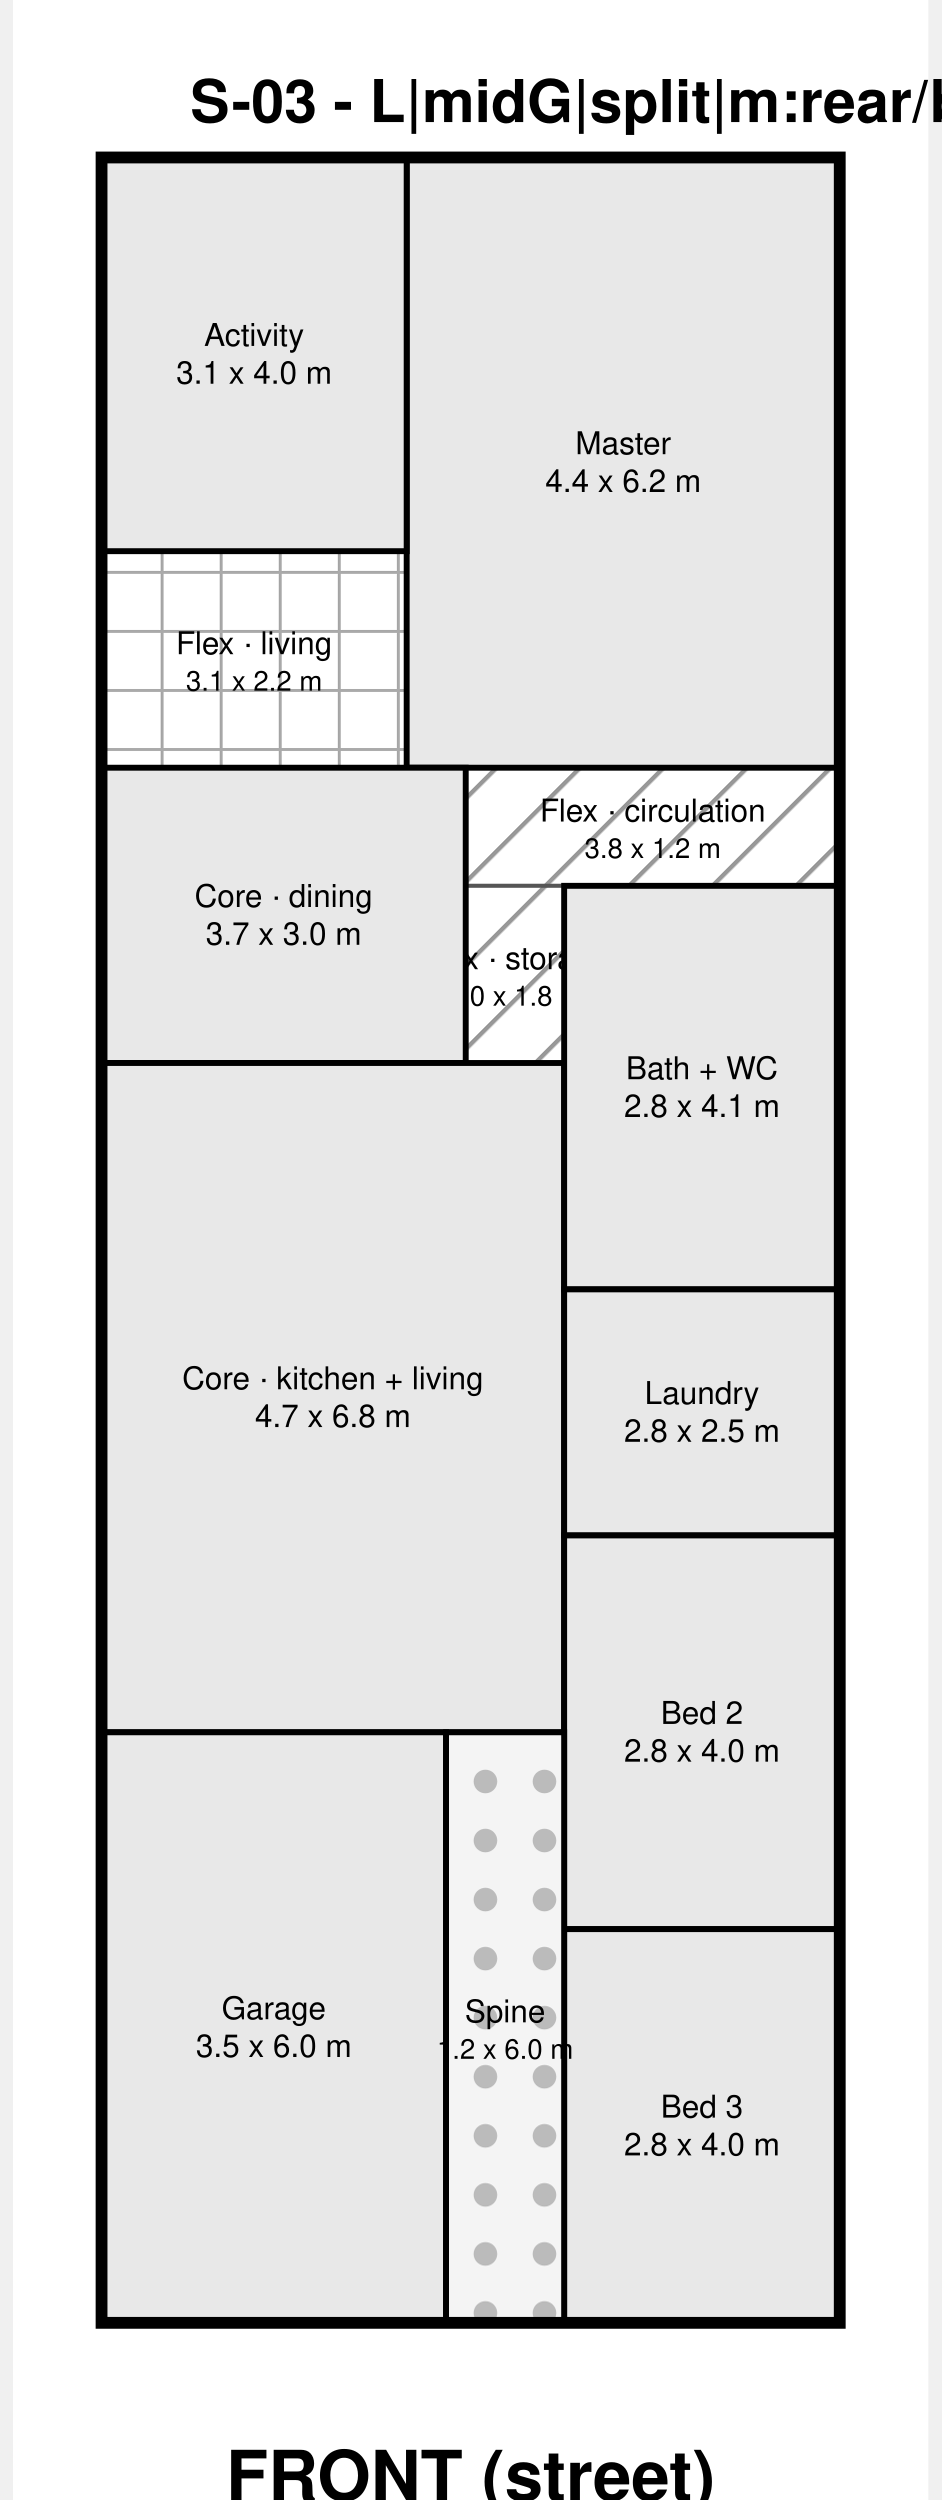
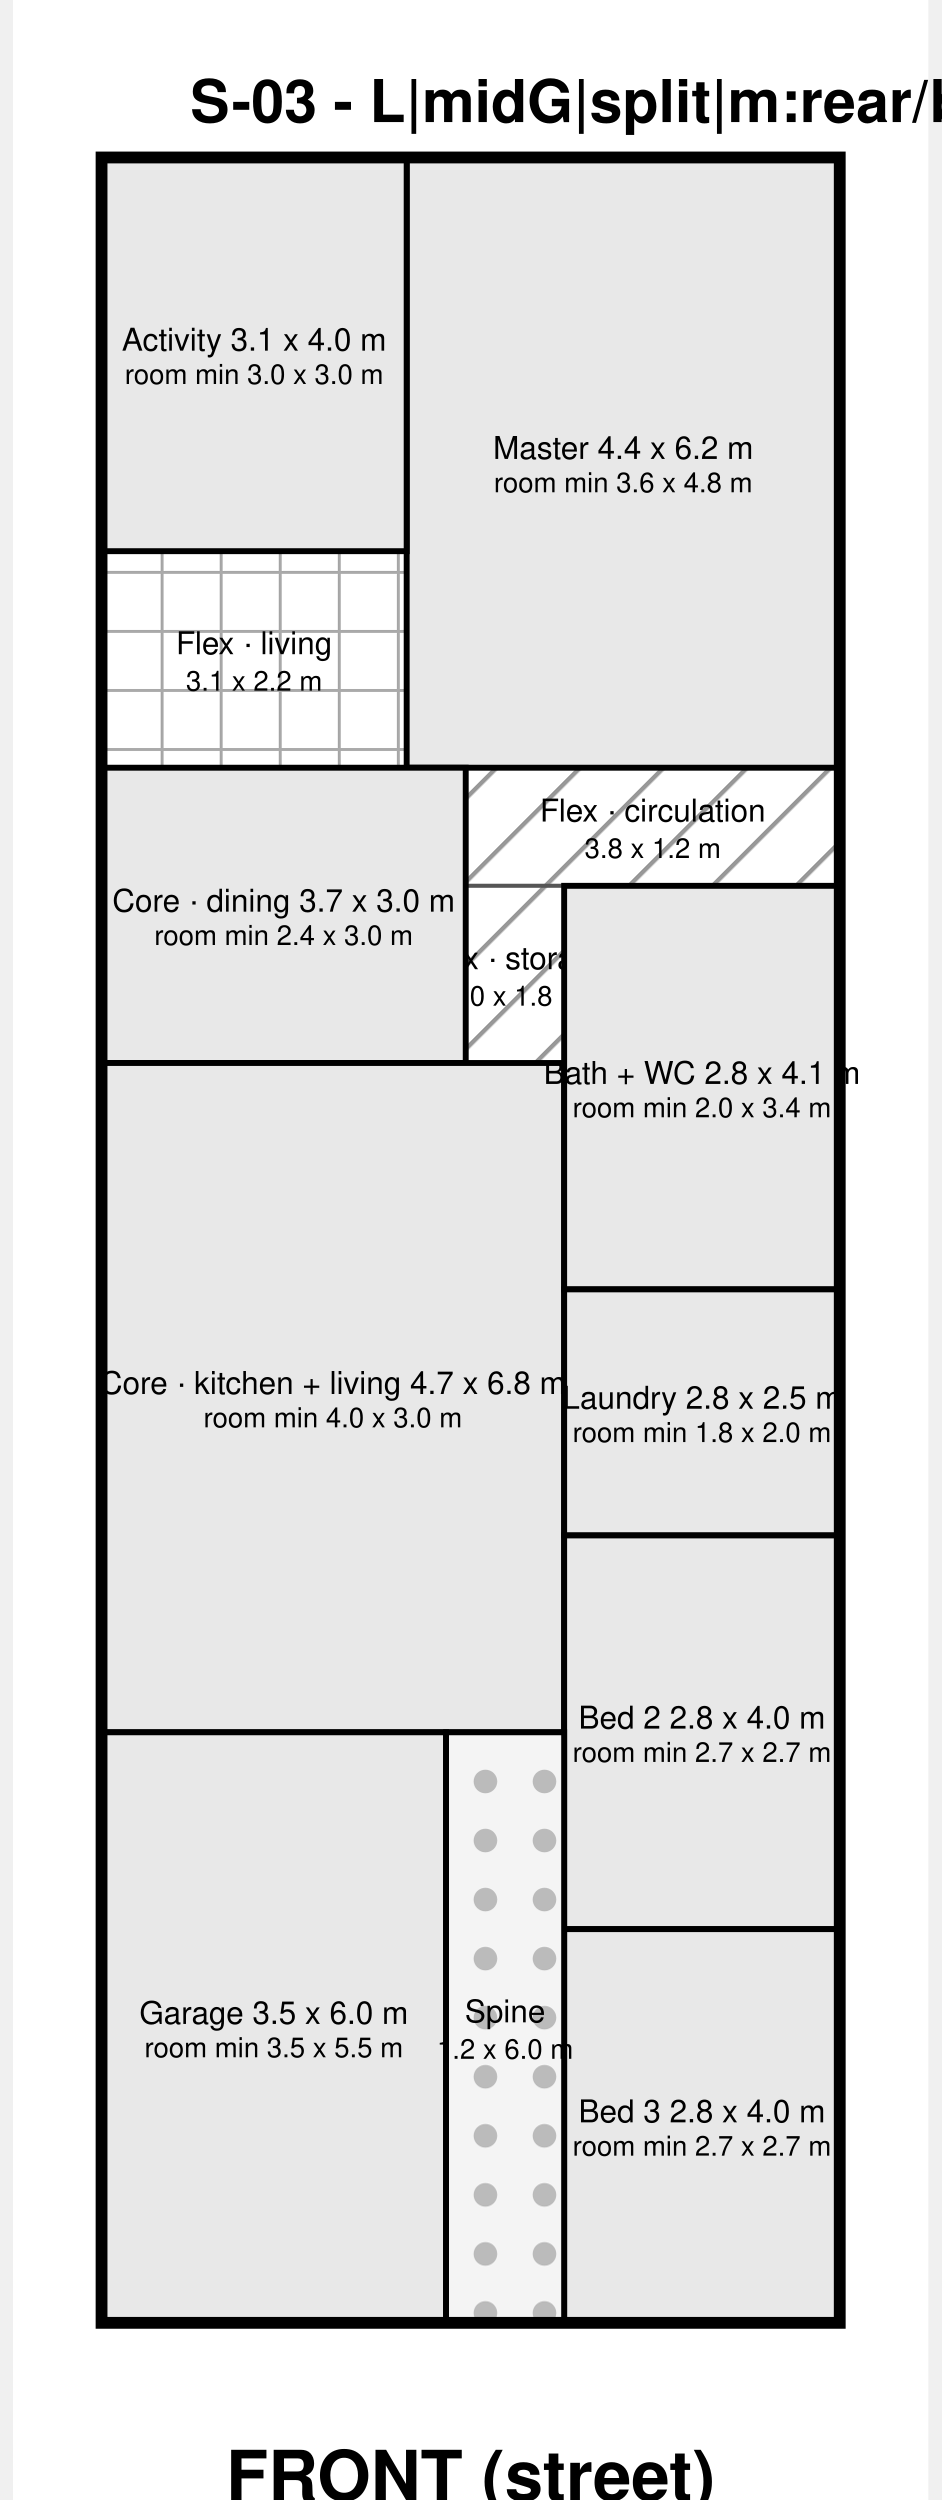
<svg xmlns="http://www.w3.org/2000/svg" width="465" height="1235" viewBox="-900 -1600 9300 25400" font-family="Helvetica, Arial, sans-serif" fill="#000">
  <defs>
    <pattern id="hatch" width="600" height="600" patternUnits="userSpaceOnUse" patternTransform="rotate(45)">
      <rect width="600" height="600" fill="#ffffff" />
      <line x1="0" y1="0" x2="0" y2="600" stroke="#999" stroke-width="90" />
    </pattern>
    <pattern id="hatch2" width="500" height="500" patternUnits="userSpaceOnUse" patternTransform="rotate(-45)">
      <rect width="500" height="500" fill="#ffffff" />
      <line x1="0" y1="0" x2="0" y2="500" stroke="#666" stroke-width="70" />
    </pattern>
    <pattern id="hatch3" width="600" height="600" patternUnits="userSpaceOnUse">
      <rect width="600" height="600" fill="#ffffff" />
      <line x1="0" y1="0" x2="0" y2="600" stroke="#aaa" stroke-width="60" />
      <line x1="0" y1="0" x2="600" y2="0" stroke="#aaa" stroke-width="60" />
    </pattern>
    <pattern id="dots" width="600" height="600" patternUnits="userSpaceOnUse">
      <rect width="600" height="600" fill="#f4f4f4" />
      <circle cx="300" cy="300" r="120" fill="#bbb" />
    </pattern>
  </defs>
  <rect x="-900" y="-1600" width="9300" height="25400" fill="#ffffff" />
  <text x="900" y="-360" font-size="600" font-weight="bold">S-03 - L|midG|split|m:rear/block|wet:block|rr:FM|nofw|v2</text>
  <g>
    <rect x="0" y="4000" width="3100" height="2200" fill="url(#hatch3)" stroke="#555" stroke-width="40" />
    <text x="1550" y="4940" font-size="320" text-anchor="middle" dominant-baseline="middle">Flex · living</text>
    <text x="1550" y="5324" font-size="280" text-anchor="middle" dominant-baseline="middle">3.1 x 2.2 m</text>
  </g>
  <g>
    <rect x="3700" y="6200" width="3800" height="1200" fill="url(#hatch)" stroke="#555" stroke-width="40" />
    <text x="5600" y="6640" font-size="320" text-anchor="middle" dominant-baseline="middle">Flex · circulation</text>
    <text x="5600" y="7024" font-size="280" text-anchor="middle" dominant-baseline="middle">3.8 x 1.2 m</text>
  </g>
  <g>
    <rect x="3700" y="7400" width="1000" height="1800" fill="url(#hatch)" stroke="#555" stroke-width="40" />
    <text x="4200" y="8140" font-size="320" text-anchor="middle" dominant-baseline="middle">Flex · storage</text>
    <text x="4200" y="8524" font-size="280" text-anchor="middle" dominant-baseline="middle">1.0 x 1.8 m</text>
  </g>
  <g>
    <rect x="3100" y="0" width="4400" height="6200" fill="#e8e8e8" stroke="#000" stroke-width="60" />
-     <text x="5300" y="2908" font-size="320" text-anchor="middle" dominant-baseline="middle">Master</text>
-     <text x="5300" y="3292" font-size="320" text-anchor="middle" dominant-baseline="middle">4.4 x 6.2 m</text>
+     <text x="5300" y="2956" font-size="320" text-anchor="middle" dominant-baseline="middle">Master 4.4 x 6.2 m</text>
+     <text x="5300" y="3308" font-size="280" text-anchor="middle" dominant-baseline="middle">room min 3.6 x 4.8 m</text>
  </g>
  <g>
    <rect x="0" y="6200" width="3700" height="3000" fill="#e8e8e8" stroke="#000" stroke-width="60" />
-     <text x="1850" y="7508" font-size="320" text-anchor="middle" dominant-baseline="middle">Core · dining</text>
-     <text x="1850" y="7892" font-size="320" text-anchor="middle" dominant-baseline="middle">3.7 x 3.0 m</text>
+     <text x="1850" y="7556" font-size="320" text-anchor="middle" dominant-baseline="middle">Core · dining 3.7 x 3.0 m</text>
+     <text x="1850" y="7908" font-size="280" text-anchor="middle" dominant-baseline="middle">room min 2.4 x 3.0 m</text>
  </g>
  <g>
    <rect x="0" y="9200" width="4700" height="6800" fill="#e8e8e8" stroke="#000" stroke-width="60" />
-     <text x="2350" y="12408" font-size="320" text-anchor="middle" dominant-baseline="middle">Core · kitchen + living</text>
-     <text x="2350" y="12792" font-size="320" text-anchor="middle" dominant-baseline="middle">4.7 x 6.8 m</text>
+     <text x="2350" y="12456" font-size="320" text-anchor="middle" dominant-baseline="middle">Core · kitchen + living 4.7 x 6.8 m</text>
+     <text x="2350" y="12808" font-size="280" text-anchor="middle" dominant-baseline="middle">room min 4.0 x 3.0 m</text>
  </g>
  <g>
    <rect x="0" y="16000" width="3500" height="6000" fill="#e8e8e8" stroke="#000" stroke-width="60" />
-     <text x="1750" y="18808" font-size="320" text-anchor="middle" dominant-baseline="middle">Garage</text>
-     <text x="1750" y="19192" font-size="320" text-anchor="middle" dominant-baseline="middle">3.5 x 6.0 m</text>
+     <text x="1750" y="18856" font-size="320" text-anchor="middle" dominant-baseline="middle">Garage 3.5 x 6.0 m</text>
+     <text x="1750" y="19208" font-size="280" text-anchor="middle" dominant-baseline="middle">room min 3.5 x 5.5 m</text>
  </g>
  <g>
    <rect x="4700" y="7400" width="2800" height="4100" fill="#e8e8e8" stroke="#000" stroke-width="60" />
-     <text x="6100" y="9258" font-size="320" text-anchor="middle" dominant-baseline="middle">Bath + WC</text>
-     <text x="6100" y="9642" font-size="320" text-anchor="middle" dominant-baseline="middle">2.8 x 4.1 m</text>
+     <text x="6100" y="9306" font-size="320" text-anchor="middle" dominant-baseline="middle">Bath + WC 2.8 x 4.1 m</text>
+     <text x="6100" y="9658" font-size="280" text-anchor="middle" dominant-baseline="middle">room min 2.0 x 3.4 m</text>
  </g>
  <g>
    <rect x="4700" y="11500" width="2800" height="2500" fill="#e8e8e8" stroke="#000" stroke-width="60" />
-     <text x="6100" y="12558" font-size="320" text-anchor="middle" dominant-baseline="middle">Laundry</text>
-     <text x="6100" y="12942" font-size="320" text-anchor="middle" dominant-baseline="middle">2.8 x 2.5 m</text>
+     <text x="6100" y="12606" font-size="320" text-anchor="middle" dominant-baseline="middle">Laundry 2.8 x 2.5 m</text>
+     <text x="6100" y="12958" font-size="280" text-anchor="middle" dominant-baseline="middle">room min 1.8 x 2.0 m</text>
  </g>
  <g>
    <rect x="4700" y="14000" width="2800" height="4000" fill="#e8e8e8" stroke="#000" stroke-width="60" />
-     <text x="6100" y="15808" font-size="320" text-anchor="middle" dominant-baseline="middle">Bed 2</text>
-     <text x="6100" y="16192" font-size="320" text-anchor="middle" dominant-baseline="middle">2.8 x 4.0 m</text>
+     <text x="6100" y="15856" font-size="320" text-anchor="middle" dominant-baseline="middle">Bed 2 2.8 x 4.0 m</text>
+     <text x="6100" y="16208" font-size="280" text-anchor="middle" dominant-baseline="middle">room min 2.7 x 2.7 m</text>
  </g>
  <g>
    <rect x="4700" y="18000" width="2800" height="4000" fill="#e8e8e8" stroke="#000" stroke-width="60" />
-     <text x="6100" y="19808" font-size="320" text-anchor="middle" dominant-baseline="middle">Bed 3</text>
-     <text x="6100" y="20192" font-size="320" text-anchor="middle" dominant-baseline="middle">2.8 x 4.0 m</text>
+     <text x="6100" y="19856" font-size="320" text-anchor="middle" dominant-baseline="middle">Bed 3 2.8 x 4.0 m</text>
+     <text x="6100" y="20208" font-size="280" text-anchor="middle" dominant-baseline="middle">room min 2.7 x 2.7 m</text>
  </g>
  <g>
    <rect x="0" y="0" width="3100" height="4000" fill="#e8e8e8" stroke="#000" stroke-width="60" />
-     <text x="1550" y="1808" font-size="320" text-anchor="middle" dominant-baseline="middle">Activity</text>
-     <text x="1550" y="2192" font-size="320" text-anchor="middle" dominant-baseline="middle">3.1 x 4.0 m</text>
+     <text x="1550" y="1856" font-size="320" text-anchor="middle" dominant-baseline="middle">Activity 3.1 x 4.0 m</text>
+     <text x="1550" y="2208" font-size="280" text-anchor="middle" dominant-baseline="middle">room min 3.0 x 3.0 m</text>
  </g>
  <g>
    <rect x="3500" y="16000" width="1200" height="6000" fill="url(#dots)" stroke="#000" stroke-width="60" />
    <text x="4100" y="18840" font-size="320" text-anchor="middle" dominant-baseline="middle">Spine</text>
    <text x="4100" y="19224" font-size="280" text-anchor="middle" dominant-baseline="middle">1.2 x 6.0 m</text>
  </g>
  <rect x="0" y="0" width="7500" height="22000" fill="none" stroke="#000" stroke-width="120" />
  <text x="3750" y="23800" font-size="700" text-anchor="middle" font-weight="bold">FRONT (street)</text>
</svg>
